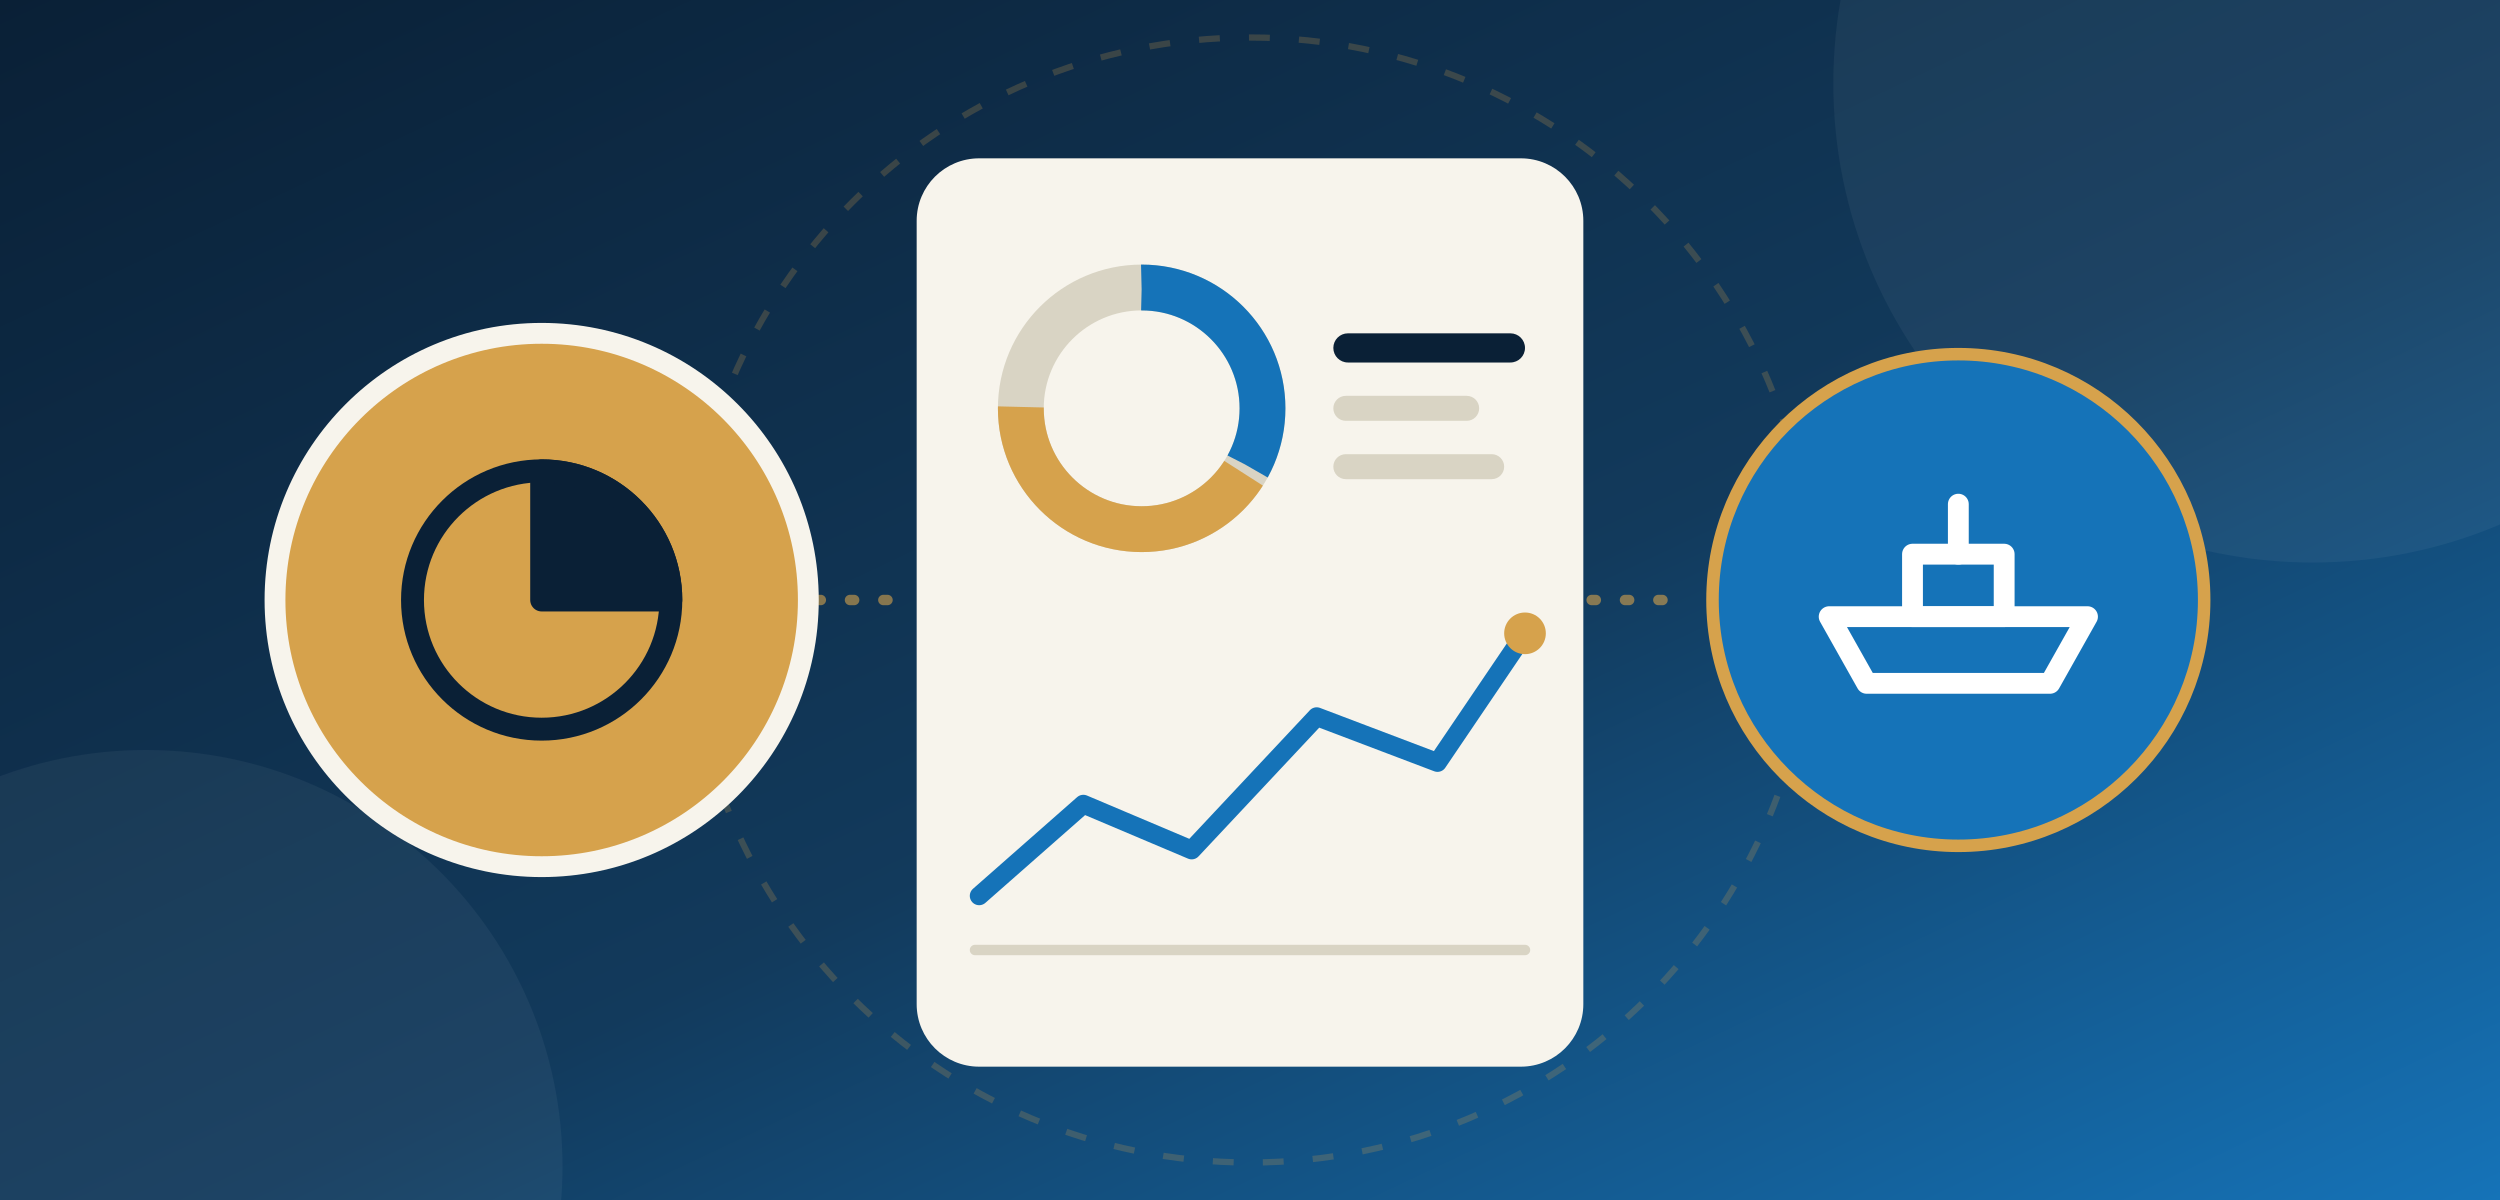
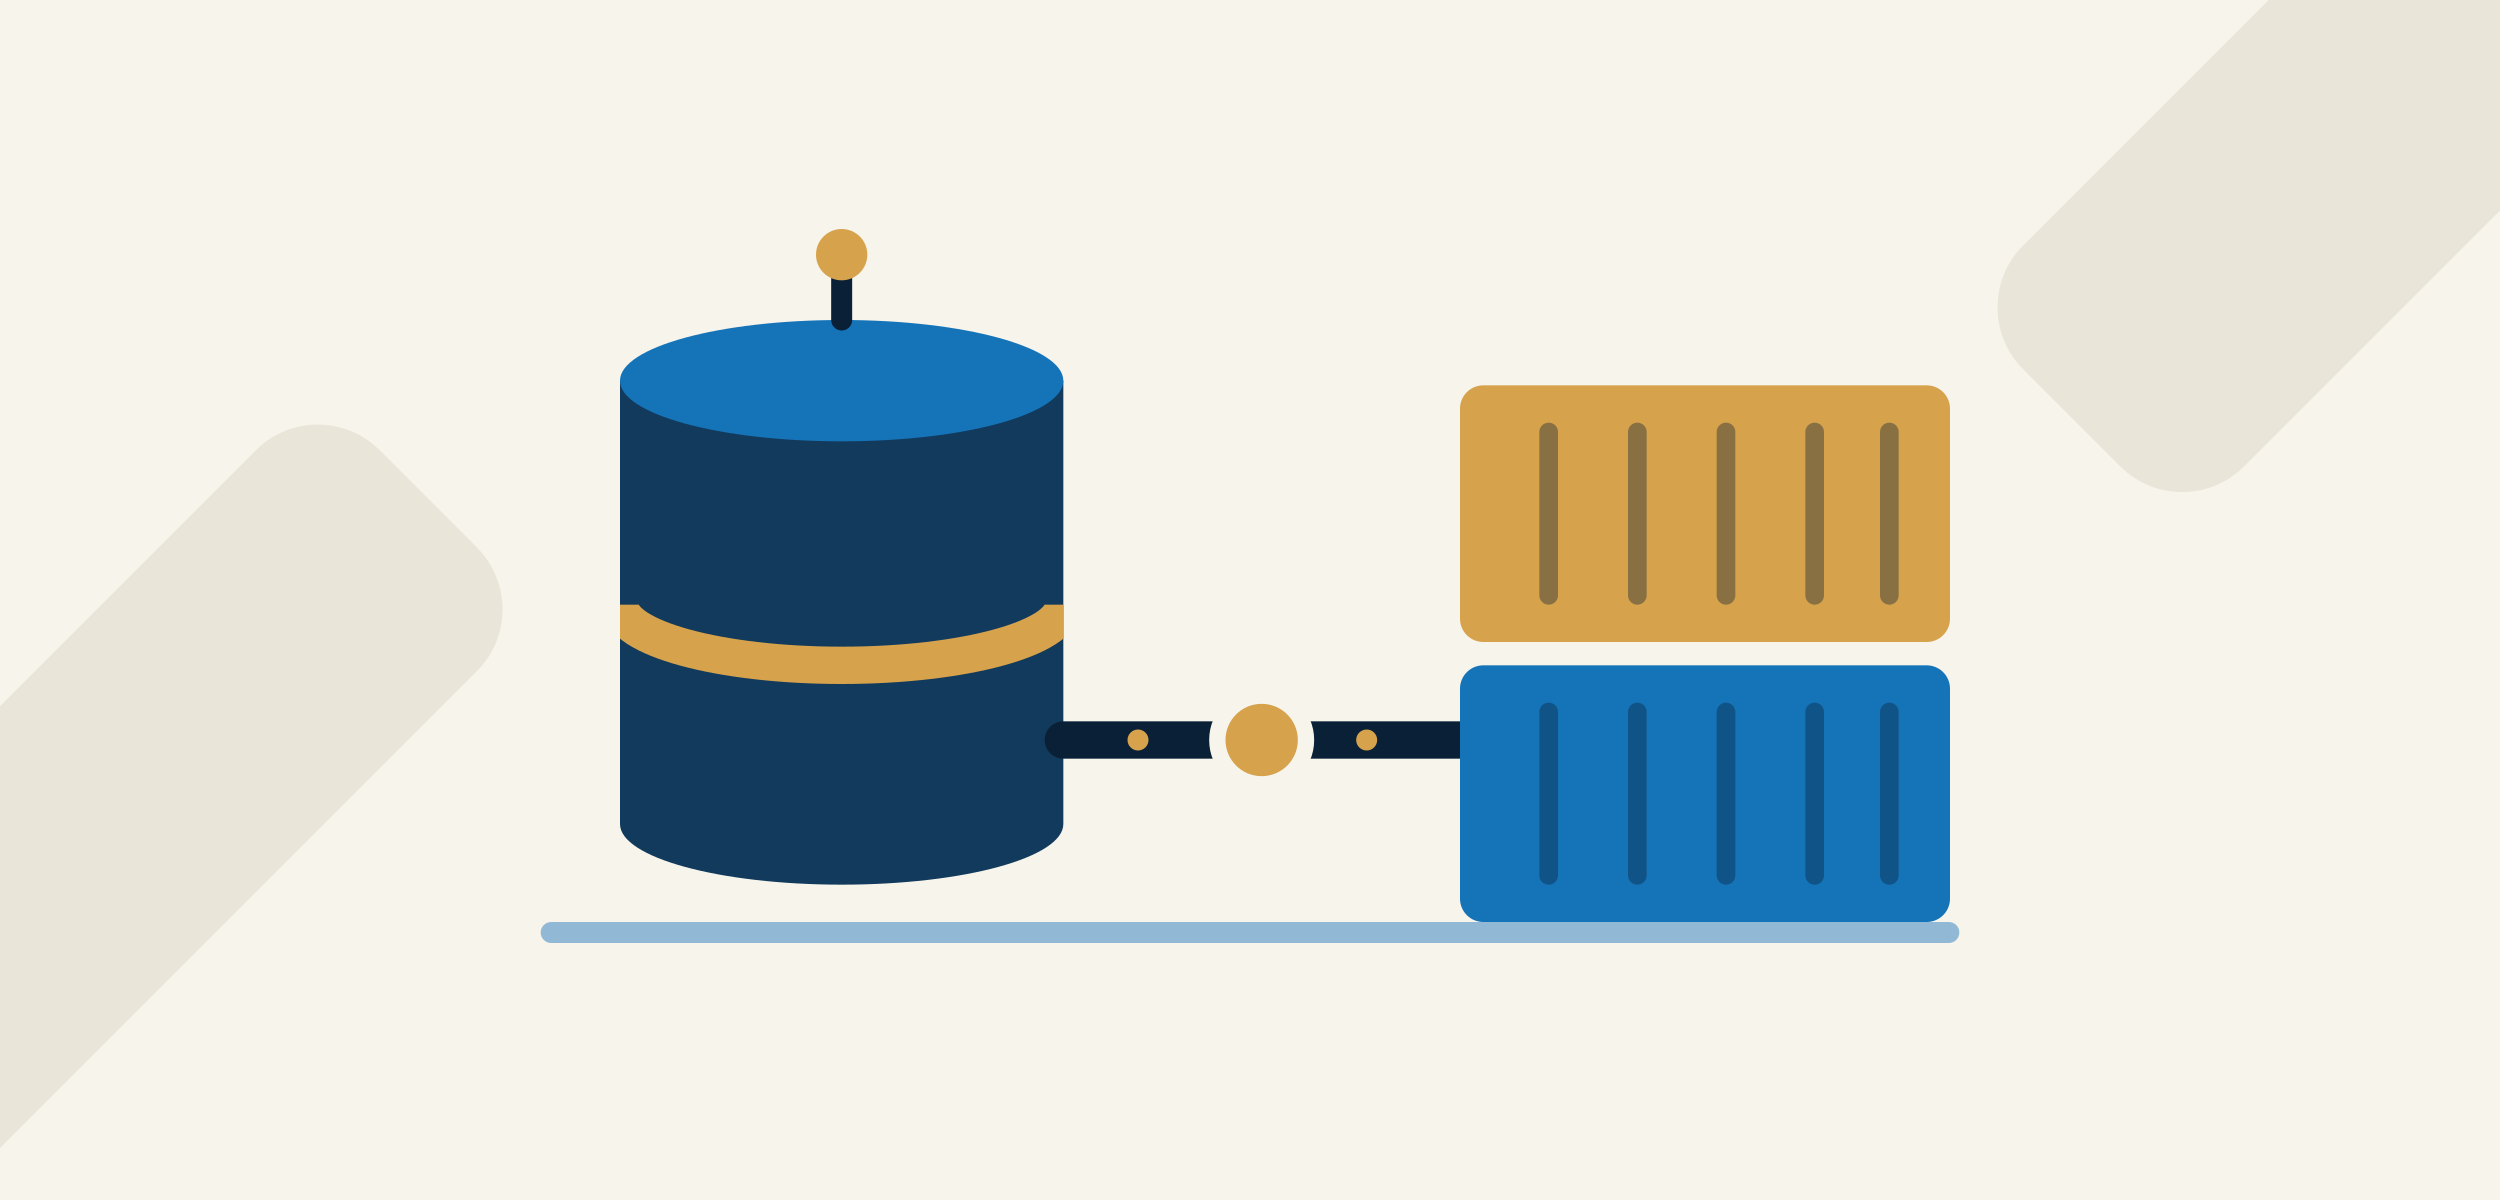
- <svg xmlns="http://www.w3.org/2000/svg" width="1200" height="576" viewBox="0 0 1200 576">
-   <defs>
-     <linearGradient id="bg" x1="0" y1="0" x2="1" y2="1">
-       <stop offset="0" stop-color="#0A2036" />
-       <stop offset="0.55" stop-color="#123A5C" />
-       <stop offset="1" stop-color="#1573B8" />
-     </linearGradient>
-   </defs>
-   <rect width="1200" height="576" fill="url(#bg)" />
-   <circle cx="1110" cy="40" r="230" fill="#FFFFFF" fill-opacity="0.05" />
-   <circle cx="70" cy="560" r="200" fill="#FFFFFF" fill-opacity="0.05" />
-   <circle cx="600" cy="288" r="270" fill="none" stroke="#D6A24C" stroke-opacity="0.22" stroke-width="3" stroke-dasharray="10 14" />
-   <g stroke="#D6A24C" stroke-opacity="0.6" stroke-width="5" stroke-linecap="round" stroke-dasharray="2 14">
-     <line x1="392" y1="288" x2="436" y2="288" />
-     <line x1="764" y1="288" x2="808" y2="288" />
+ <svg xmlns="http://www.w3.org/2000/svg" width="1200" height="576" viewBox="0 0 1200 576" role="img">
+   <rect width="1200" height="576" fill="#F7F4EC" />
+   <g fill="#E9E5D8">
+     <rect x="-170" y="320" width="440" height="150" rx="42" transform="rotate(-45 50 395)" />
+     <rect x="930" y="-30" width="440" height="150" rx="42" transform="rotate(-45 1150 45)" />
  </g>
-   <rect x="440" y="76" width="320" height="436" rx="30" fill="#F7F4EC" />
-   <circle cx="548" cy="196" r="58" fill="none" stroke="#D9D4C4" stroke-width="22" />
-   <circle cx="548" cy="196" r="58" fill="none" stroke="#1573B8" stroke-width="22" stroke-dasharray="120 244.4" transform="rotate(-90 548 196)" />
-   <circle cx="548" cy="196" r="58" fill="none" stroke="#D6A24C" stroke-width="22" stroke-dasharray="150 214.4" stroke-dashoffset="-124" transform="rotate(-90 548 196)" />
-   <rect x="640" y="160" width="92" height="14" rx="7" fill="#0A2036" />
-   <rect x="640" y="190" width="70" height="12" rx="6" fill="#D9D4C4" />
-   <rect x="640" y="218" width="82" height="12" rx="6" fill="#D9D4C4" />
-   <line x1="468" y1="456" x2="732" y2="456" stroke="#D9D4C4" stroke-width="5" stroke-linecap="round" />
-   <polyline points="470,430 520,386 572,408 632,344 690,366 732,304" fill="none" stroke="#1573B8" stroke-width="9" stroke-linecap="round" stroke-linejoin="round" />
-   <circle cx="732" cy="304" r="10" fill="#D6A24C" />
-   <circle cx="260" cy="288" r="128" fill="#D6A24C" stroke="#F7F4EC" stroke-width="10" />
-   <g transform="translate(260 288)" fill="none" stroke="#0A2036" stroke-width="11" stroke-linecap="round" stroke-linejoin="round">
-     <circle r="62" />
-     <path d="M0,0 L0,-62 A62 62 0 0 1 62,0 Z" fill="#0A2036" />
-   </g>
-   <circle cx="940" cy="288" r="118" fill="#1573B8" stroke="#D6A24C" stroke-width="6" />
-   <g transform="translate(940 288)" fill="none" stroke="#FFFFFF" stroke-width="10" stroke-linecap="round" stroke-linejoin="round">
-     <path d="M-62,8 H62 L44,40 H-44 Z" />
-     <rect x="-22" y="-22" width="44" height="30" />
-     <line x1="0" y1="-22" x2="0" y2="-46" />
+   <g transform="translate(600 288) scale(1.12) translate(-600 -290)">
+     <rect x="296" y="428" width="608" height="9" rx="4.5" fill="#1573B8" fill-opacity="0.45" />
+     <path d="M330 196 V386 A95 26 0 0 0 520 386 V196 Z" fill="#123A5C" />
+     <ellipse cx="425" cy="196" rx="95" ry="26" fill="#1573B8" />
+     <clipPath id="tank">
+       <path d="M330 196 V386 A95 26 0 0 0 520 386 V196 Z" />
+     </clipPath>
+     <path d="M330 292 A95 26 0 0 0 520 292" fill="none" stroke="#D6A24C" stroke-width="16" clip-path="url(#tank)" />
+     <line x1="425" y1="170" x2="425" y2="148" stroke="#0A2036" stroke-width="9" stroke-linecap="round" />
+     <circle cx="425" cy="142" r="11" fill="#D6A24C" />
+     <line x1="520" y1="350" x2="690" y2="350" stroke="#0A2036" stroke-width="16" stroke-linecap="round" />
+     <circle cx="605" cy="350" r="19" fill="#D6A24C" stroke="#F7F4EC" stroke-width="7" />
+     <g fill="#D6A24C">
+       <circle cx="552" cy="350" r="4.5" />
+       <circle cx="650" cy="350" r="4.5" />
+     </g>
+     <rect x="690" y="318" width="210" height="110" rx="10" fill="#1573B8" />
+     <rect x="690" y="198" width="210" height="110" rx="10" fill="#D6A24C" />
+     <g stroke="#0A2036" stroke-opacity="0.38" stroke-width="8" stroke-linecap="round">
+       <line x1="728" y1="338" x2="728" y2="408" />
+       <line x1="766" y1="338" x2="766" y2="408" />
+       <line x1="804" y1="338" x2="804" y2="408" />
+       <line x1="842" y1="338" x2="842" y2="408" />
+       <line x1="874" y1="338" x2="874" y2="408" />
+       <line x1="728" y1="218" x2="728" y2="288" />
+       <line x1="766" y1="218" x2="766" y2="288" />
+       <line x1="804" y1="218" x2="804" y2="288" />
+       <line x1="842" y1="218" x2="842" y2="288" />
+       <line x1="874" y1="218" x2="874" y2="288" />
+     </g>
  </g>
</svg>
